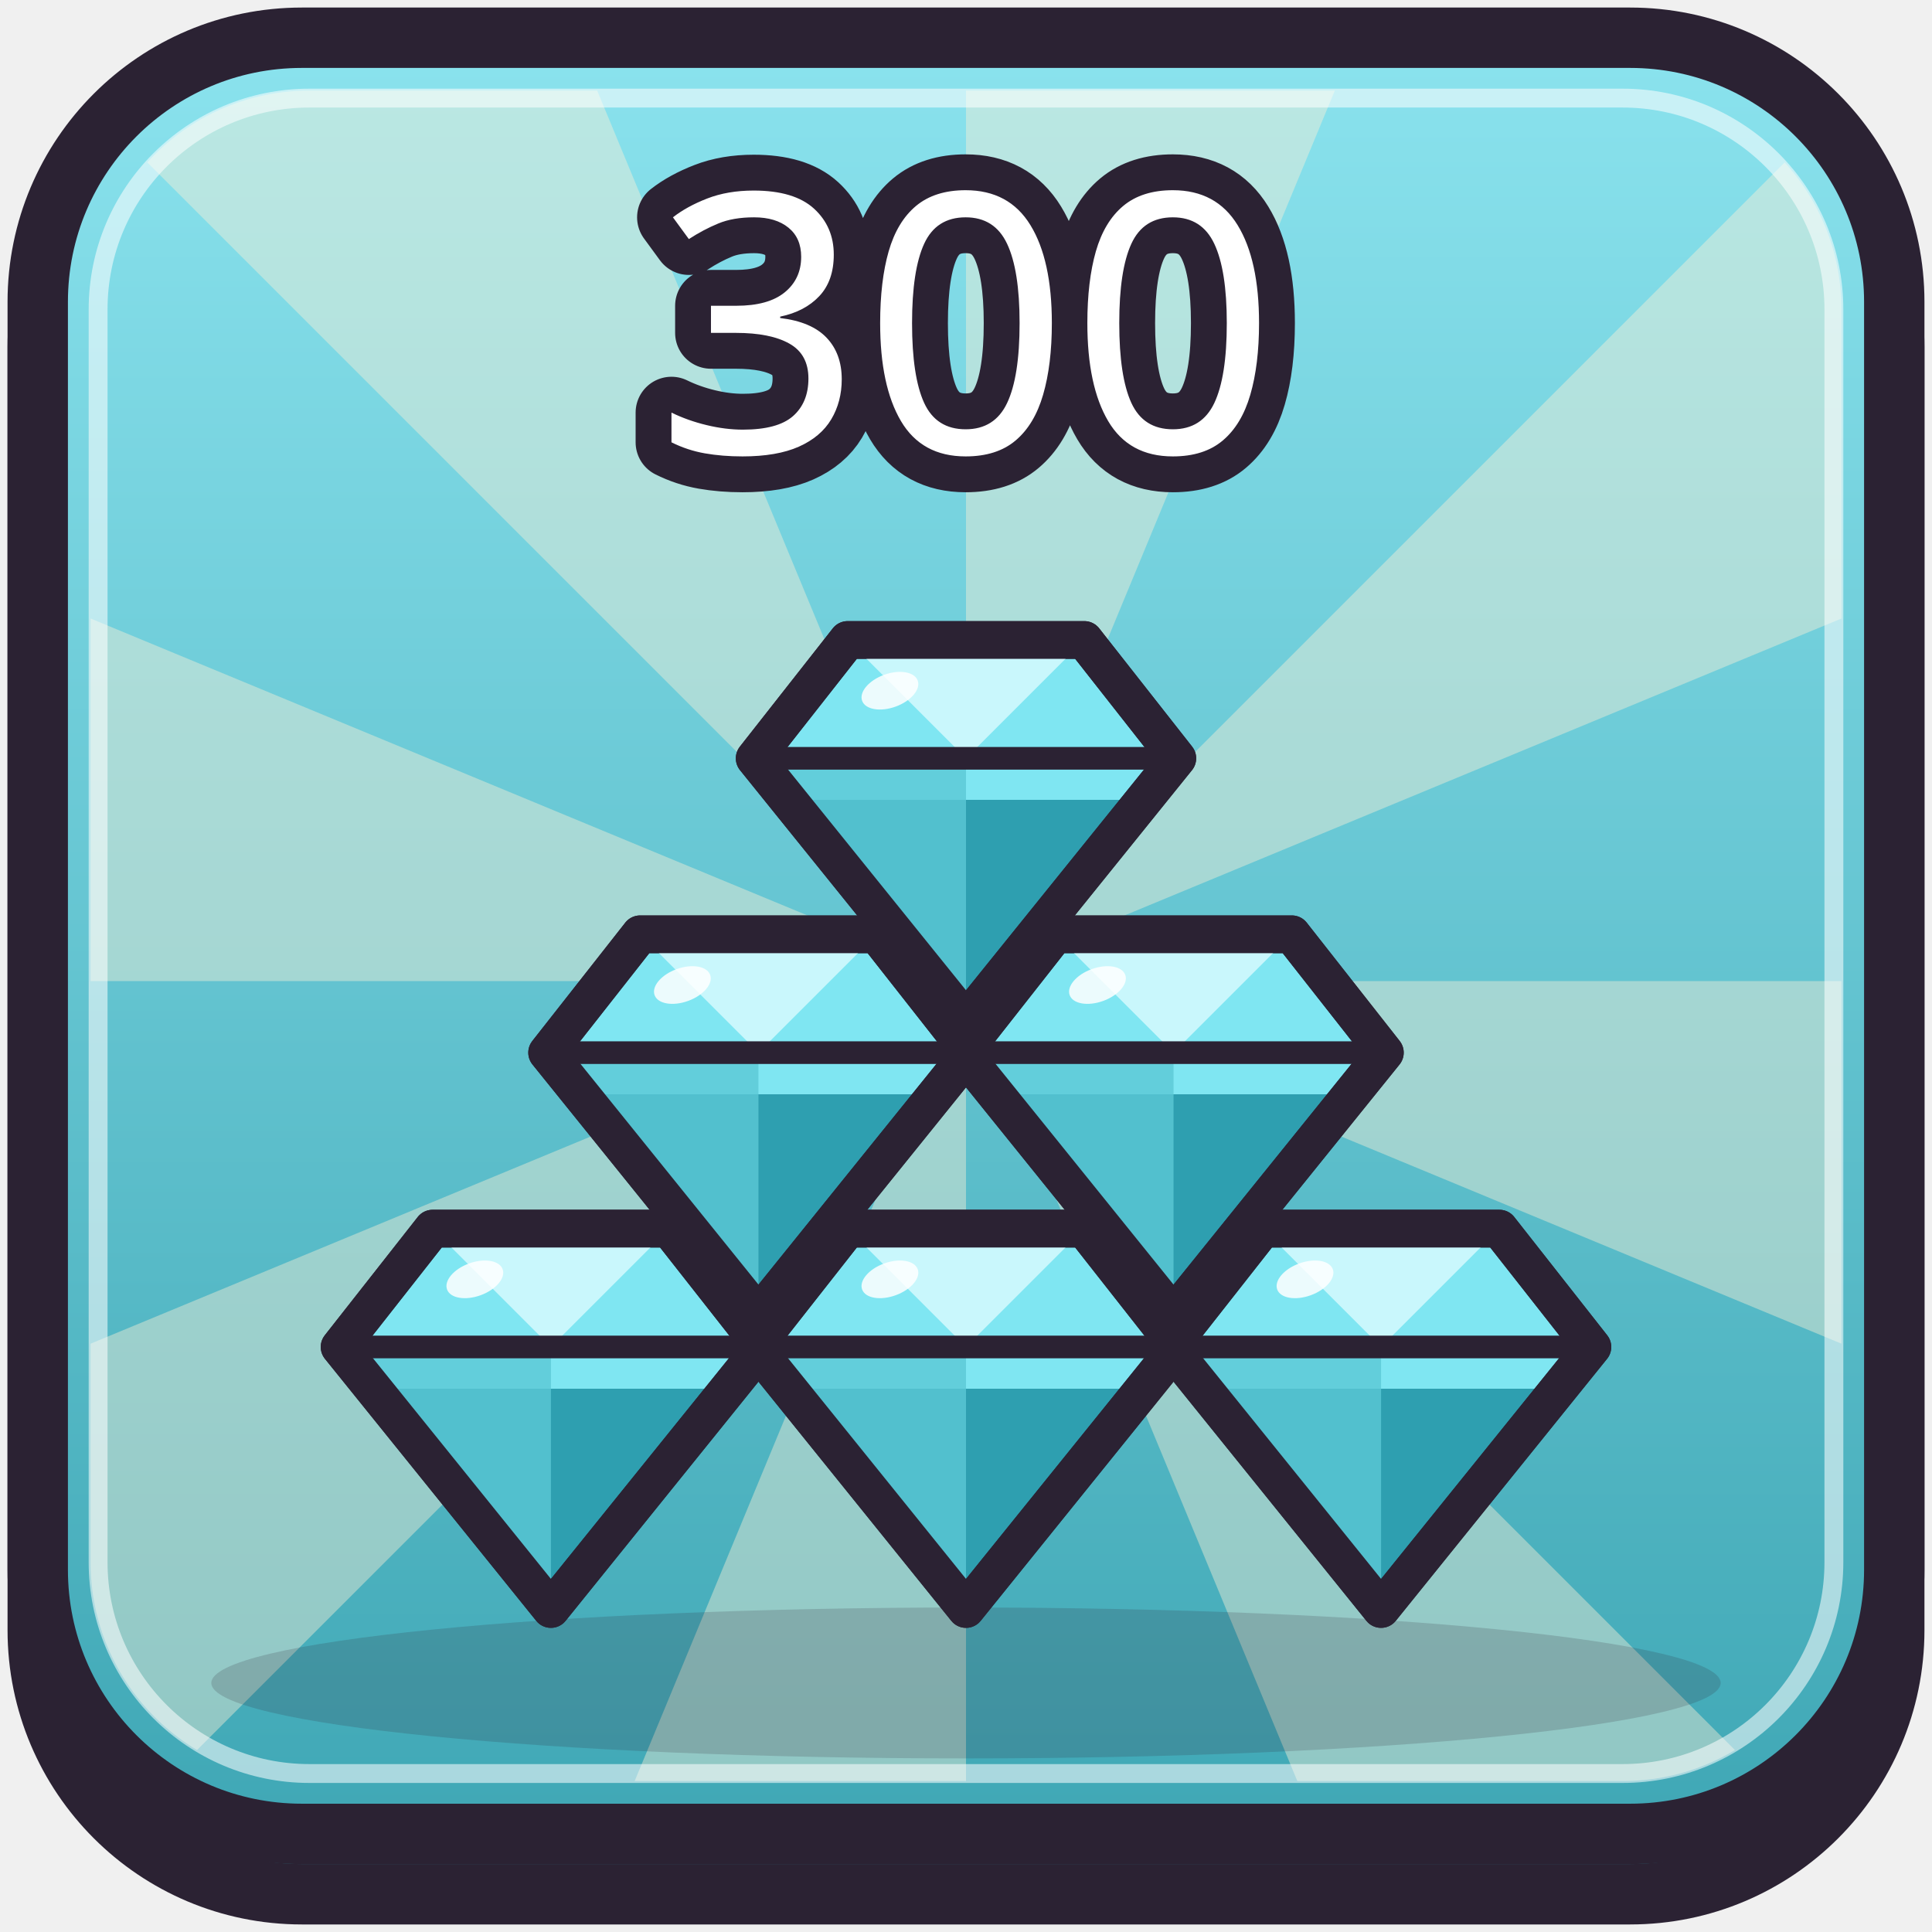
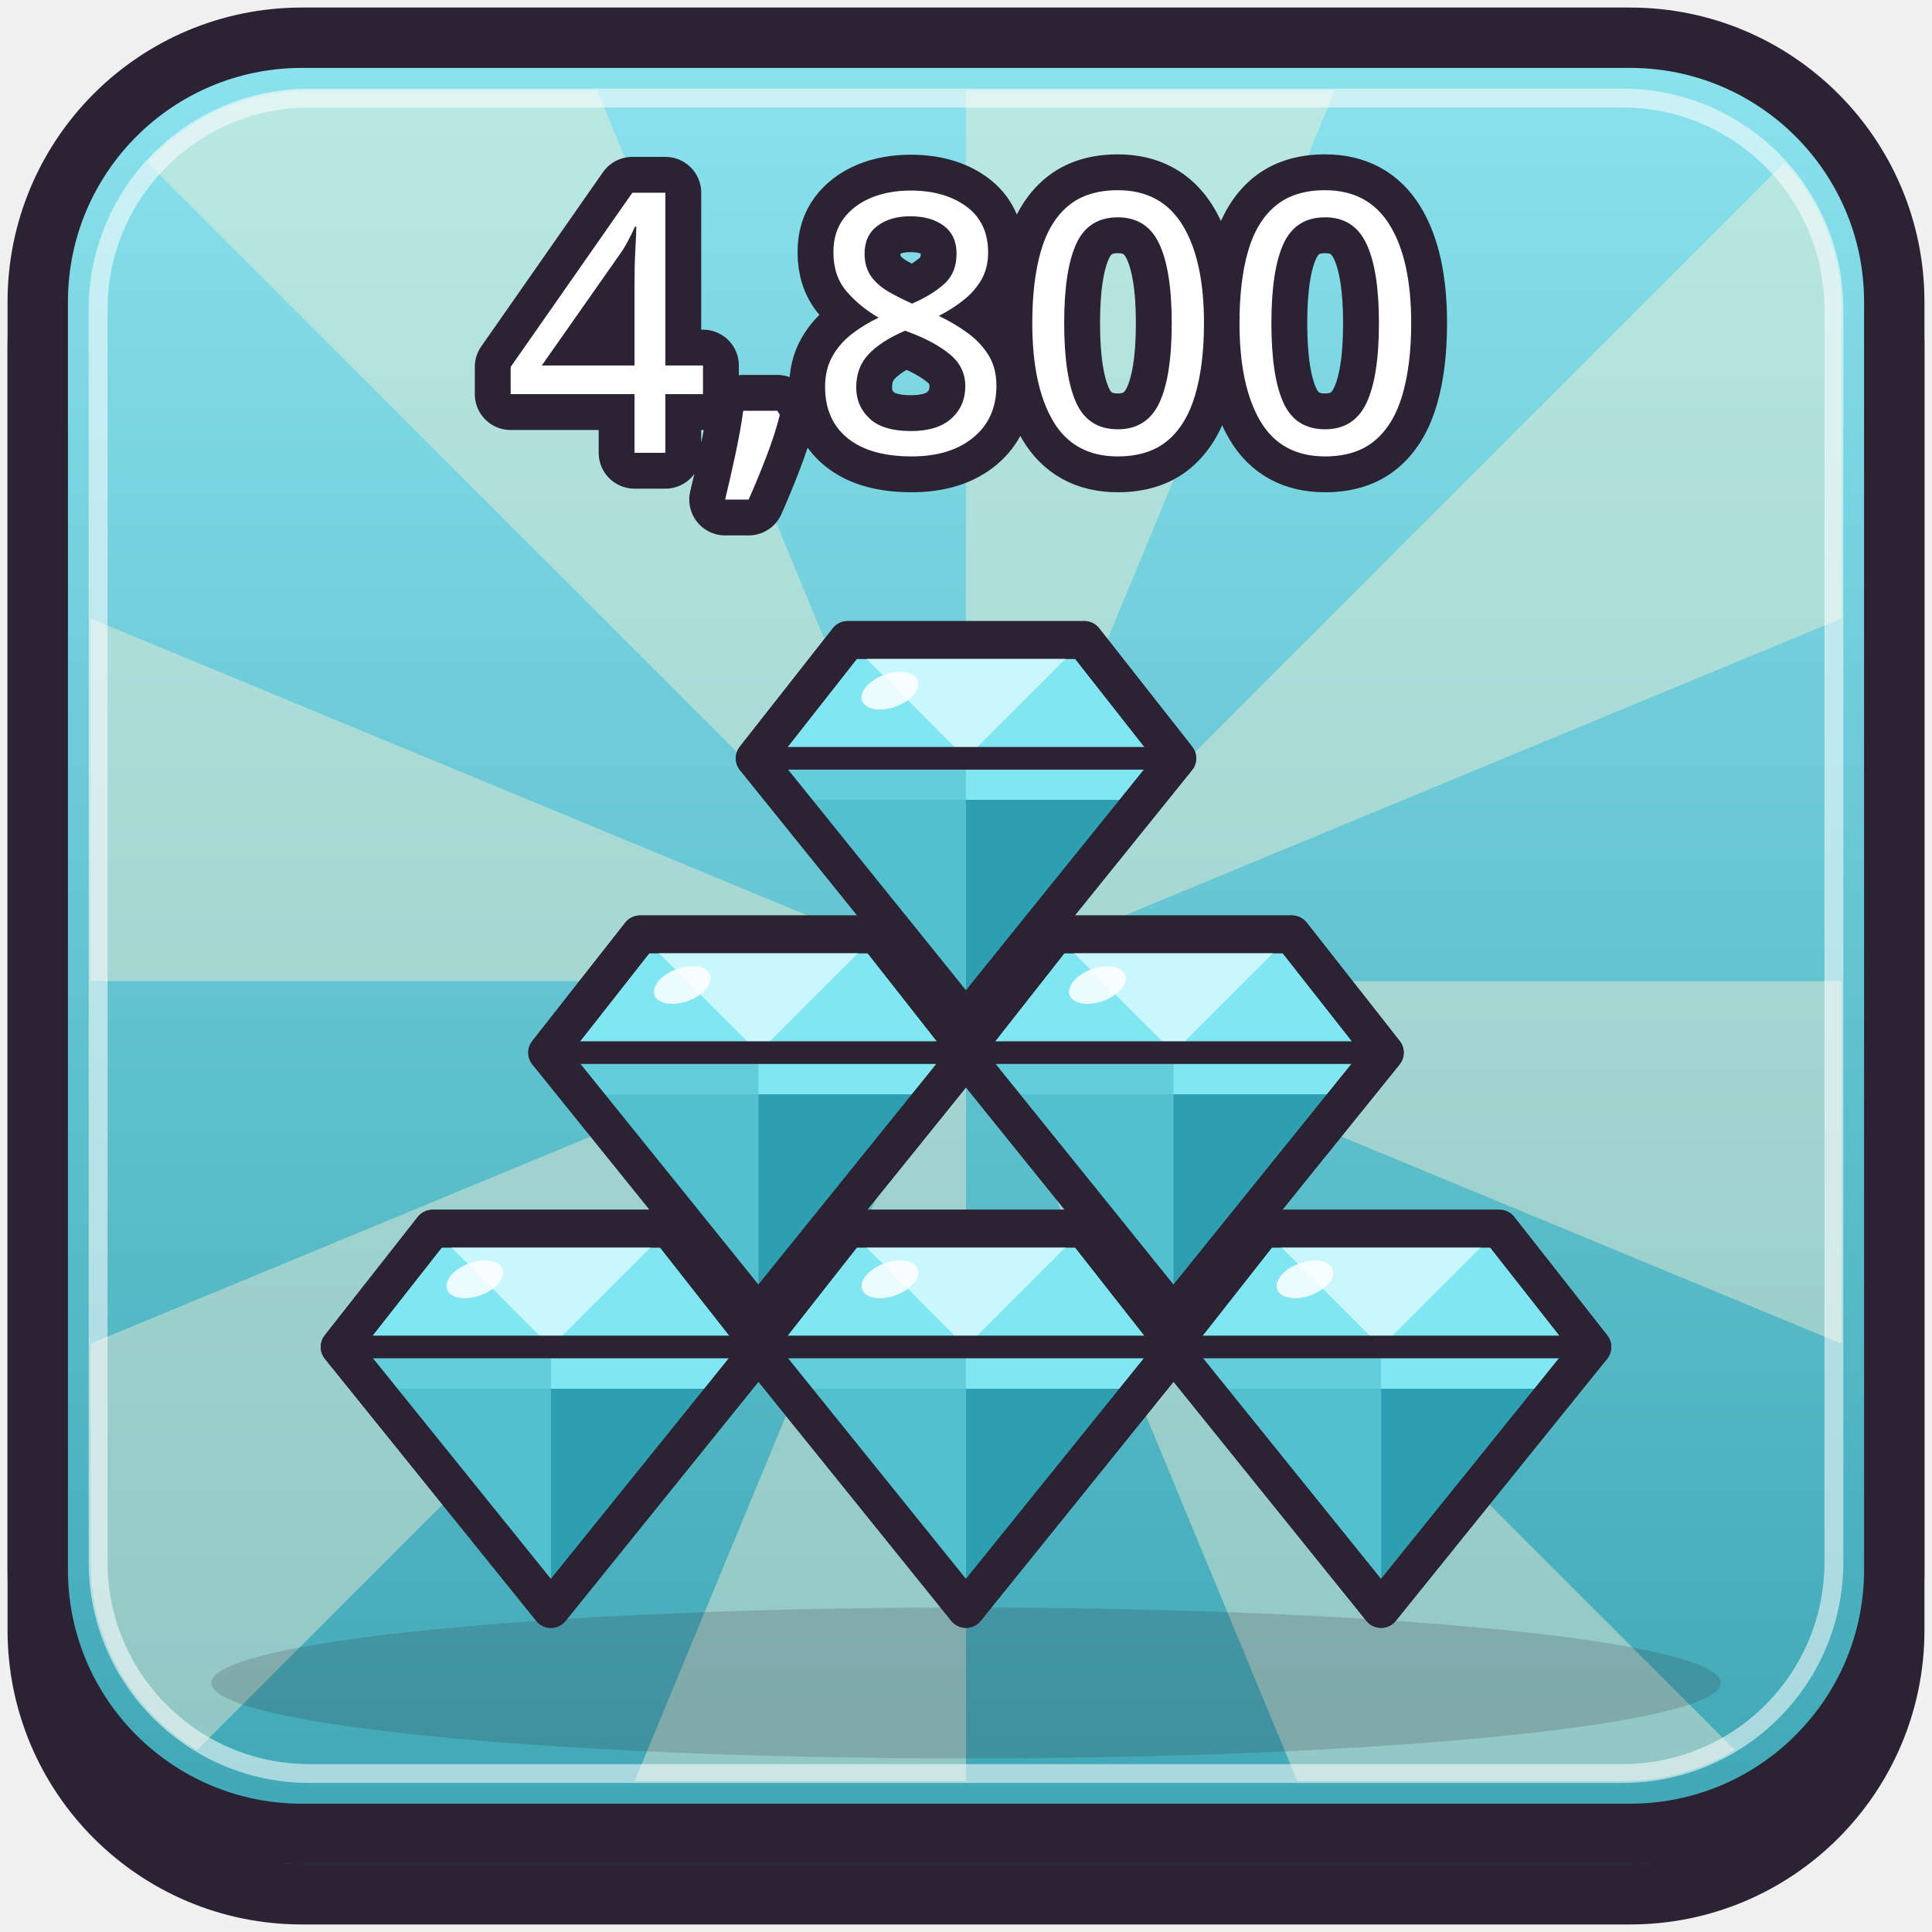
<svg xmlns="http://www.w3.org/2000/svg" width="512" height="512" viewBox="0 0 512 512">
  <defs>
    <linearGradient id="g1" x1="0" y1="0" x2="0" y2="1">
      <stop offset="0" stop-color="#8BE3EE" />
      <stop offset="1" stop-color="#3FA7B5" />
    </linearGradient>
    <clipPath id="c2">
      <rect x="24" y="24" width="464" height="448" rx="58" />
    </clipPath>
    <linearGradient id="g3" x1="0" y1="0" x2="0" y2="1">
      <stop offset="0" stop-color="#7FE6F2" />
      <stop offset="0.42" stop-color="#7FE6F2" />
      <stop offset="0.42" stop-color="#2E9FB0" />
      <stop offset="1" stop-color="#2E9FB0" />
    </linearGradient>
    <linearGradient id="g4" x1="0" y1="0" x2="0" y2="1">
      <stop offset="0" stop-color="#7FE6F2" />
      <stop offset="0.42" stop-color="#7FE6F2" />
      <stop offset="0.42" stop-color="#2E9FB0" />
      <stop offset="1" stop-color="#2E9FB0" />
    </linearGradient>
    <linearGradient id="g5" x1="0" y1="0" x2="0" y2="1">
      <stop offset="0" stop-color="#7FE6F2" />
      <stop offset="0.42" stop-color="#7FE6F2" />
      <stop offset="0.42" stop-color="#2E9FB0" />
      <stop offset="1" stop-color="#2E9FB0" />
    </linearGradient>
    <linearGradient id="g6" x1="0" y1="0" x2="0" y2="1">
      <stop offset="0" stop-color="#7FE6F2" />
      <stop offset="0.42" stop-color="#7FE6F2" />
      <stop offset="0.42" stop-color="#2E9FB0" />
      <stop offset="1" stop-color="#2E9FB0" />
    </linearGradient>
    <linearGradient id="g7" x1="0" y1="0" x2="0" y2="1">
      <stop offset="0" stop-color="#7FE6F2" />
      <stop offset="0.42" stop-color="#7FE6F2" />
      <stop offset="0.42" stop-color="#2E9FB0" />
      <stop offset="1" stop-color="#2E9FB0" />
    </linearGradient>
    <linearGradient id="g8" x1="0" y1="0" x2="0" y2="1">
      <stop offset="0" stop-color="#7FE6F2" />
      <stop offset="0.42" stop-color="#7FE6F2" />
      <stop offset="0.42" stop-color="#2E9FB0" />
      <stop offset="1" stop-color="#2E9FB0" />
    </linearGradient>
  </defs>
  <rect x="10" y="22" width="492" height="480" rx="70" fill="#2A7480" stroke="#2B2233" stroke-width="16" stroke-linejoin="round" stroke-linecap="round" />
  <rect x="10" y="10" width="492" height="476" rx="70" fill="url(#g1)" stroke="#2B2233" stroke-width="16" stroke-linejoin="round" stroke-linecap="round" />
  <g clip-path="url(#c2)">
    <path d="M256,260 L256.0,-160.0 L416.7,-128.0 Z" fill="#FFF1D6" opacity="0.42" />
    <path d="M256,260 L553.0,-37.0 L644.0,99.3 Z" fill="#FFF1D6" opacity="0.42" />
    <path d="M256,260 L676.0,260.0 L644.0,420.7 Z" fill="#FFF1D6" opacity="0.42" />
    <path d="M256,260 L553.0,557.0 L416.7,648.0 Z" fill="#FFF1D6" opacity="0.42" />
    <path d="M256,260 L256.0,680.0 L95.3,648.0 Z" fill="#FFF1D6" opacity="0.42" />
    <path d="M256,260 L-41.0,557.0 L-132.0,420.7 Z" fill="#FFF1D6" opacity="0.42" />
    <path d="M256,260 L-164.0,260.0 L-132.0,99.3 Z" fill="#FFF1D6" opacity="0.42" />
    <path d="M256,260 L-41.0,-37.0 L95.3,-128.0 Z" fill="#FFF1D6" opacity="0.42" />
  </g>
  <rect x="26" y="26" width="460" height="444" rx="56" fill="none" stroke="#FFFFFF" stroke-width="5" opacity="0.55" />
  <ellipse cx="256" cy="446" rx="200" ry="20" fill="#2B2233" opacity="0.18" />
  <polygon points="90.0,356.96 114.64,325.6 177.36,325.6 202.0,356.96 146,426.4" fill="url(#g3)" stroke="#2B2233" stroke-width="10" stroke-linejoin="round" stroke-linecap="round" />
  <polygon points="114.64,325.6 146,356.96 177.36,325.6" fill="#C9F7FC" />
  <polygon points="90.0,356.96 146,356.96 146,426.4" fill="#5BC8D6" opacity="0.8" />
  <polyline points="90.0,356.96 202.0,356.96" fill="none" stroke="#2B2233" stroke-width="6" />
  <polygon points="90.0,356.96 114.64,325.6 177.36,325.6 202.0,356.96 146,426.4" fill="none" stroke="#2B2233" stroke-width="10" stroke-linejoin="round" stroke-linecap="round" />
  <ellipse cx="125.84" cy="339.04" rx="7.84" ry="4.48" fill="#FFFFFF" opacity="0.85" transform="rotate(-20 125.84 339.04)" />
  <polygon points="200.0,356.96 224.64,325.6 287.36,325.6 312.0,356.96 256,426.4" fill="url(#g4)" stroke="#2B2233" stroke-width="10" stroke-linejoin="round" stroke-linecap="round" />
  <polygon points="224.64,325.6 256,356.96 287.36,325.6" fill="#C9F7FC" />
  <polygon points="200.0,356.96 256,356.96 256,426.4" fill="#5BC8D6" opacity="0.8" />
  <polyline points="200.0,356.96 312.0,356.96" fill="none" stroke="#2B2233" stroke-width="6" />
  <polygon points="200.0,356.96 224.64,325.6 287.36,325.6 312.0,356.96 256,426.4" fill="none" stroke="#2B2233" stroke-width="10" stroke-linejoin="round" stroke-linecap="round" />
  <ellipse cx="235.84" cy="339.04" rx="7.84" ry="4.48" fill="#FFFFFF" opacity="0.85" transform="rotate(-20 235.84 339.04)" />
  <polygon points="310.0,356.96 334.64,325.6 397.36,325.6 422.0,356.96 366,426.4" fill="url(#g5)" stroke="#2B2233" stroke-width="10" stroke-linejoin="round" stroke-linecap="round" />
  <polygon points="334.64,325.6 366,356.96 397.36,325.6" fill="#C9F7FC" />
  <polygon points="310.0,356.96 366,356.96 366,426.4" fill="#5BC8D6" opacity="0.8" />
  <polyline points="310.0,356.96 422.0,356.96" fill="none" stroke="#2B2233" stroke-width="6" />
  <polygon points="310.0,356.96 334.64,325.6 397.36,325.6 422.0,356.96 366,426.4" fill="none" stroke="#2B2233" stroke-width="10" stroke-linejoin="round" stroke-linecap="round" />
  <ellipse cx="345.84" cy="339.04" rx="7.84" ry="4.48" fill="#FFFFFF" opacity="0.85" transform="rotate(-20 345.84 339.04)" />
  <polygon points="145.0,278.96 169.64,247.6 232.36,247.6 257.0,278.96 201,348.4" fill="url(#g6)" stroke="#2B2233" stroke-width="10" stroke-linejoin="round" stroke-linecap="round" />
  <polygon points="169.64,247.6 201,278.96 232.36,247.6" fill="#C9F7FC" />
  <polygon points="145.0,278.96 201,278.96 201,348.4" fill="#5BC8D6" opacity="0.8" />
  <polyline points="145.0,278.96 257.0,278.96" fill="none" stroke="#2B2233" stroke-width="6" />
  <polygon points="145.0,278.96 169.64,247.6 232.36,247.6 257.0,278.96 201,348.4" fill="none" stroke="#2B2233" stroke-width="10" stroke-linejoin="round" stroke-linecap="round" />
  <ellipse cx="180.84" cy="261.04" rx="7.84" ry="4.48" fill="#FFFFFF" opacity="0.85" transform="rotate(-20 180.84 261.04)" />
  <polygon points="255.0,278.96 279.64,247.6 342.36,247.6 367.0,278.96 311,348.4" fill="url(#g7)" stroke="#2B2233" stroke-width="10" stroke-linejoin="round" stroke-linecap="round" />
  <polygon points="279.64,247.6 311,278.96 342.36,247.6" fill="#C9F7FC" />
  <polygon points="255.0,278.96 311,278.96 311,348.4" fill="#5BC8D6" opacity="0.8" />
  <polyline points="255.0,278.96 367.0,278.96" fill="none" stroke="#2B2233" stroke-width="6" />
  <polygon points="255.0,278.96 279.64,247.6 342.36,247.6 367.0,278.96 311,348.4" fill="none" stroke="#2B2233" stroke-width="10" stroke-linejoin="round" stroke-linecap="round" />
  <ellipse cx="290.84" cy="261.04" rx="7.84" ry="4.48" fill="#FFFFFF" opacity="0.85" transform="rotate(-20 290.84 261.04)" />
  <polygon points="200.0,200.96 224.64,169.6 287.36,169.6 312.0,200.96 256,270.4" fill="url(#g8)" stroke="#2B2233" stroke-width="10" stroke-linejoin="round" stroke-linecap="round" />
  <polygon points="224.64,169.6 256,200.96 287.36,169.6" fill="#C9F7FC" />
  <polygon points="200.0,200.96 256,200.96 256,270.4" fill="#5BC8D6" opacity="0.8" />
  <polyline points="200.0,200.96 312.0,200.96" fill="none" stroke="#2B2233" stroke-width="6" />
  <polygon points="200.0,200.96 224.64,169.6 287.36,169.6 312.0,200.96 256,270.4" fill="none" stroke="#2B2233" stroke-width="10" stroke-linejoin="round" stroke-linecap="round" />
  <ellipse cx="235.84" cy="183.04" rx="7.84" ry="4.48" fill="#FFFFFF" opacity="0.85" transform="rotate(-20 235.84 183.04)" />
-   <text x="256" y="120" text-anchor="middle" font-family="Fredoka One" font-size="96" fill="#FFFFFF" stroke="#2B2233" stroke-width="19" paint-order="stroke" stroke-linejoin="round">300</text>
+   <text x="256" y="120" text-anchor="middle" font-family="Fredoka One" font-size="96" fill="#FFFFFF" stroke="#2B2233" stroke-width="19" paint-order="stroke" stroke-linejoin="round">4,800</text>
</svg>
